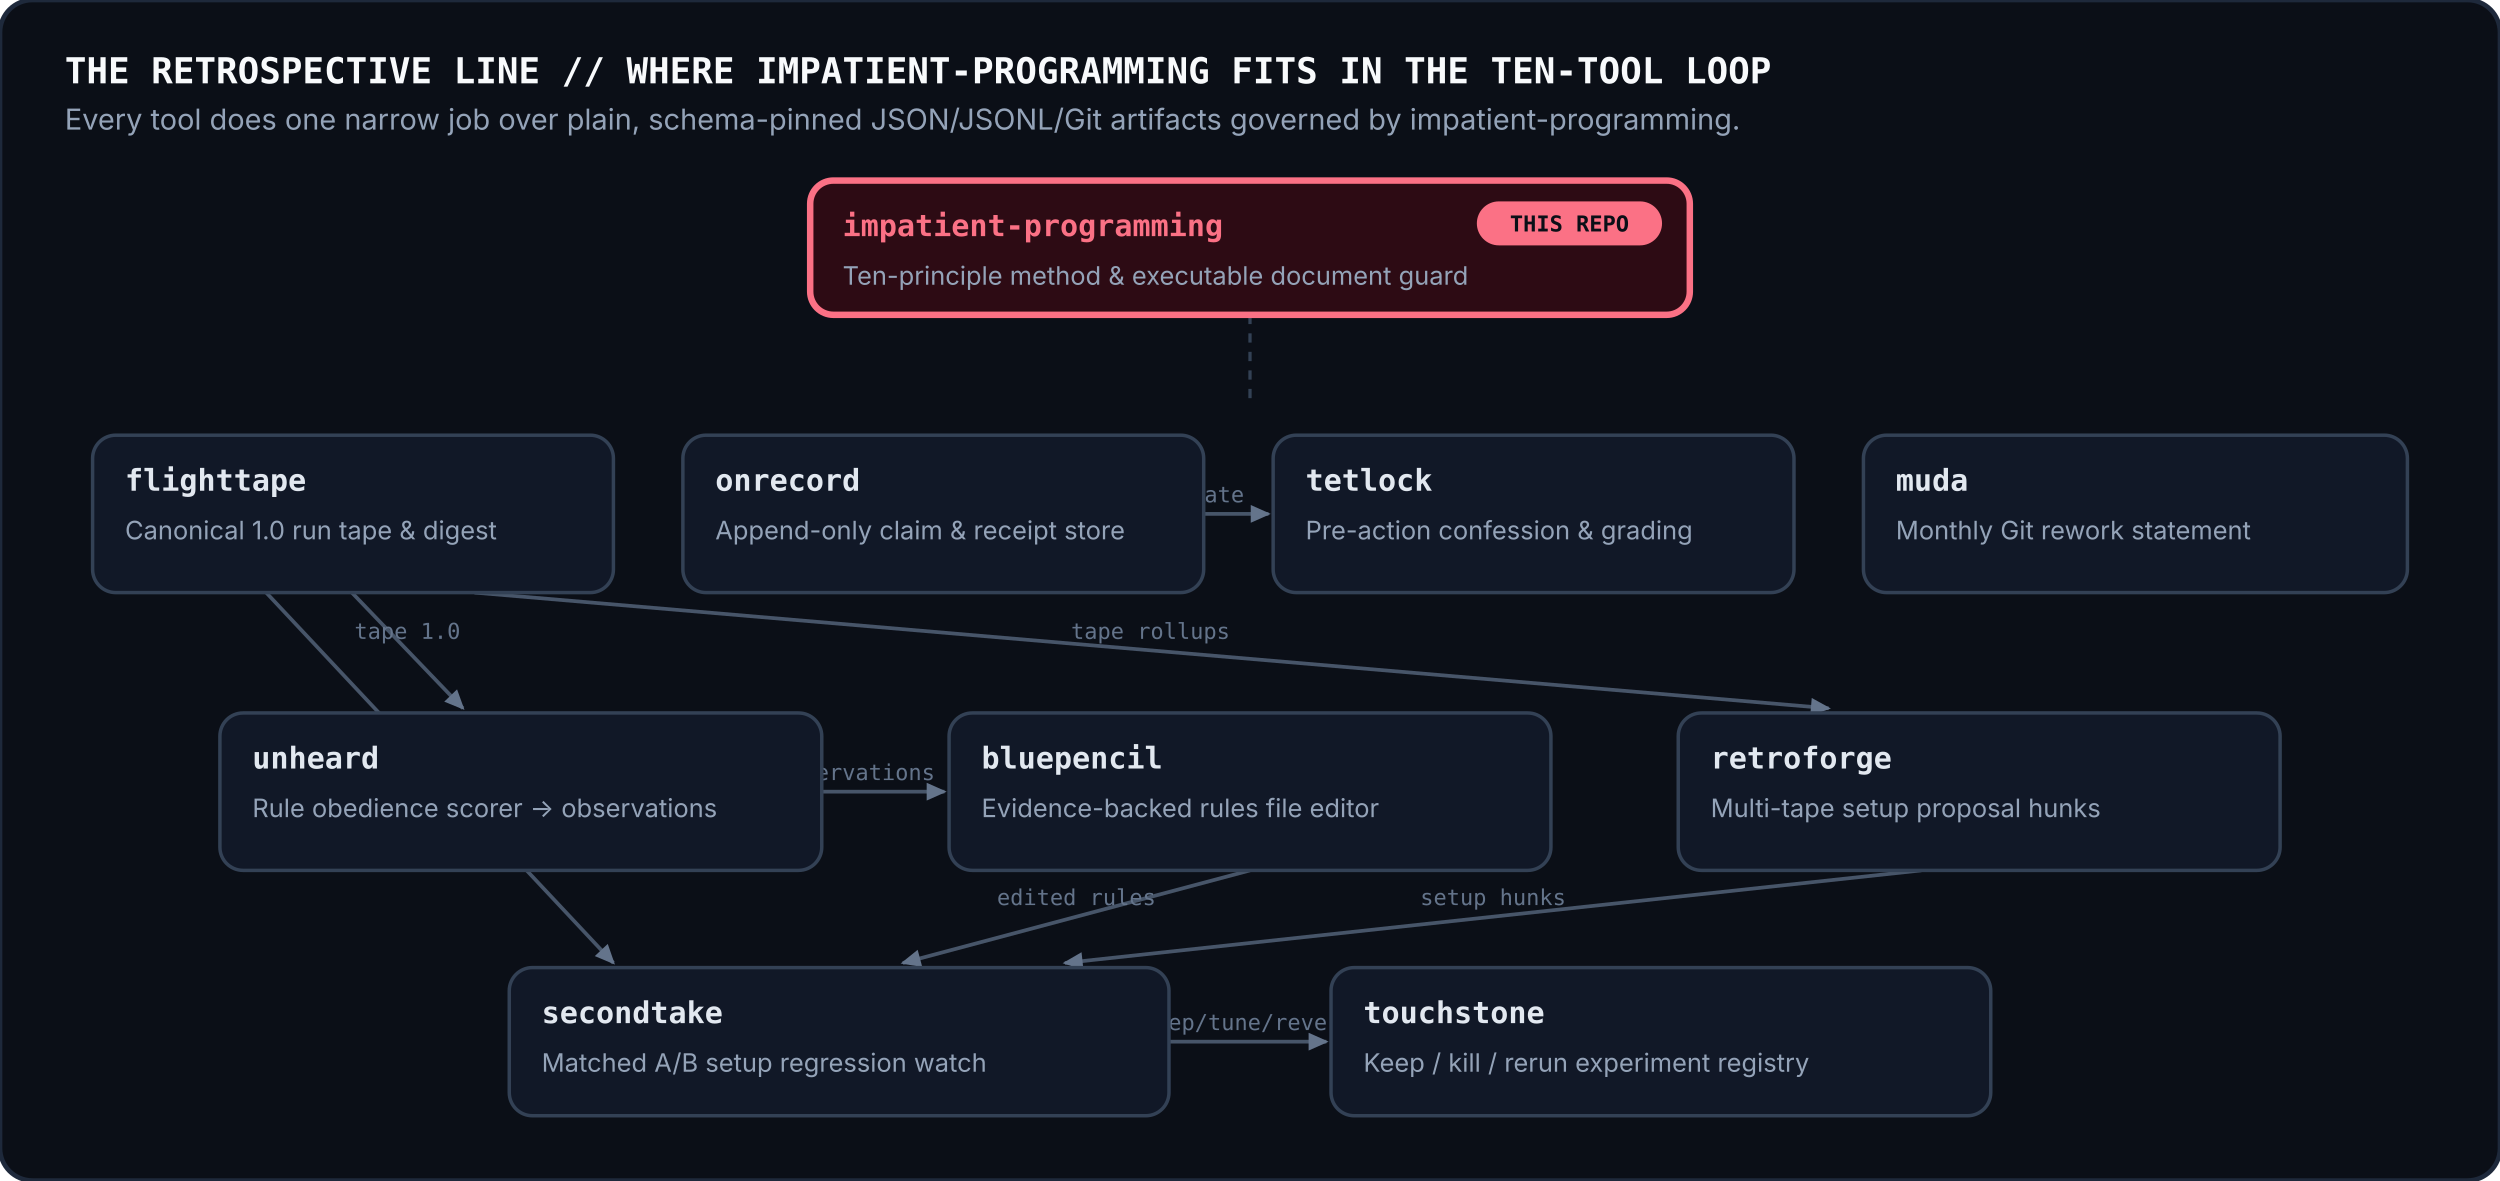
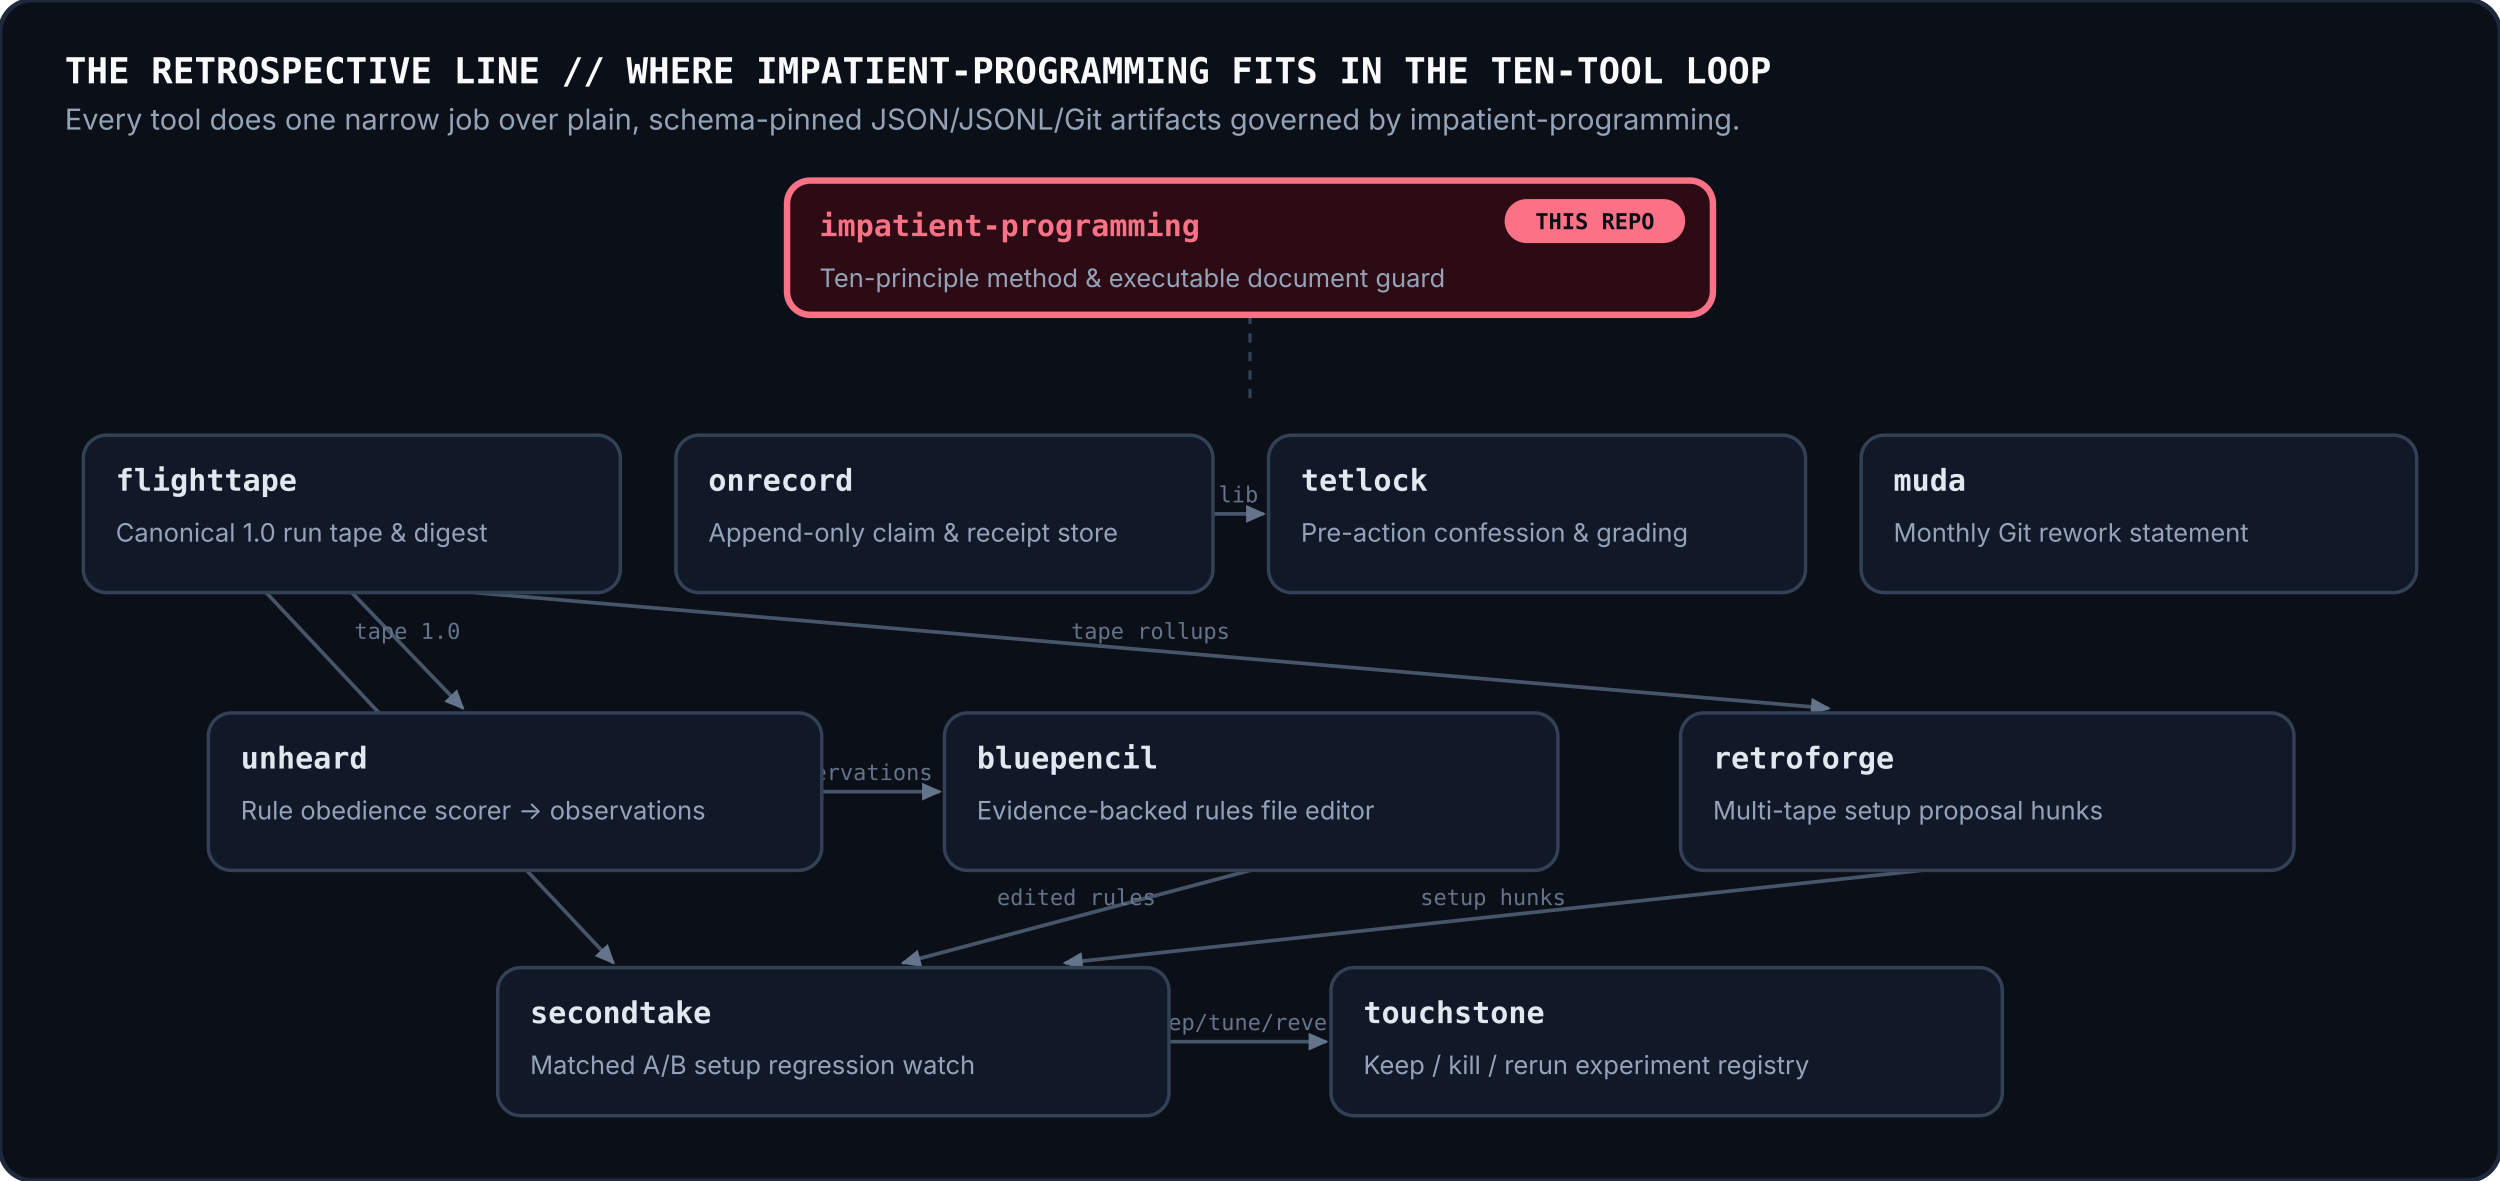
<svg xmlns="http://www.w3.org/2000/svg" viewBox="0 0 1080 510" width="1080" height="510" role="img" aria-label="Retrospective Line ten-repository architecture highlighting impatient-programming">
  <defs>
    <marker id="arcArr" viewBox="0 0 10 10" refX="8" refY="5" markerWidth="6" markerHeight="6" orient="auto-start-reverse">
      <path d="M 0 1 L 9 5 L 0 9 z" fill="#64748B" />
-     </marker>
-     <marker id="arcHi" viewBox="0 0 10 10" refX="8" refY="5" markerWidth="7" markerHeight="7" orient="auto-start-reverse">
-       <path d="M 0 1 L 9 5 L 0 9 z" fill="#FB7185" />
    </marker>
  </defs>
  <rect width="1080" height="510" rx="14" fill="#0B0F17" stroke="#1E293B" stroke-width="2" />
  <text x="28" y="36" font-family="ui-monospace, SFMono-Regular, Menlo, monospace" font-size="15.5" font-weight="700" fill="#F8FAFC">THE RETROSPECTIVE LINE  //  WHERE IMPATIENT-PROGRAMMING FITS IN THE TEN-TOOL LOOP</text>
  <text x="28" y="56" font-family="-apple-system, BlinkMacSystemFont, 'Segoe UI', sans-serif" font-size="12.5" fill="#94A3B8">Every tool does one narrow job over plain, schema-pinned JSON/JSONL/Git artifacts governed by impatient-programming.</text>
  <line x1="152" y1="256" x2="200" y2="306" stroke="#475569" stroke-width="1.6" marker-end="url(#arcArr)" />
  <text x="176" y="276" text-anchor="middle" font-family="ui-monospace, SFMono-Regular, Menlo, monospace" font-size="9.5" fill="#64748B">tape 1.0</text>
  <line x1="205" y1="256" x2="790" y2="306" stroke="#475569" stroke-width="1.6" marker-end="url(#arcArr)" />
  <text x="497" y="276" text-anchor="middle" font-family="ui-monospace, SFMono-Regular, Menlo, monospace" font-size="9.5" fill="#64748B">tape rollups</text>
  <line x1="115" y1="256" x2="265" y2="416" stroke="#475569" stroke-width="1.6" marker-end="url(#arcArr)" />
  <text x="190" y="331" text-anchor="middle" font-family="ui-monospace, SFMono-Regular, Menlo, monospace" font-size="9.5" fill="#64748B">before/after tapes</text>
-   <line x1="355" y1="342" x2="408" y2="342" stroke="#475569" stroke-width="1.6" marker-end="url(#arcArr)" />
-   <text x="381" y="337" text-anchor="middle" font-family="ui-monospace, SFMono-Regular, Menlo, monospace" font-size="9.5" fill="#64748B">observations 1.0</text>
+   <line x1="355" y1="342" x2="406" y2="342" stroke="#475569" stroke-width="1.6" marker-end="url(#arcArr)" />
+   <text x="380" y="337" text-anchor="middle" font-family="ui-monospace, SFMono-Regular, Menlo, monospace" font-size="9.5" fill="#64748B">observations 1.0</text>
  <line x1="540" y1="376" x2="390" y2="416" stroke="#475569" stroke-width="1.6" marker-end="url(#arcArr)" />
  <text x="465" y="391" text-anchor="middle" font-family="ui-monospace, SFMono-Regular, Menlo, monospace" font-size="9.5" fill="#64748B">edited rules</text>
  <line x1="830" y1="376" x2="460" y2="416" stroke="#475569" stroke-width="1.6" marker-end="url(#arcArr)" />
  <text x="645" y="391" text-anchor="middle" font-family="ui-monospace, SFMono-Regular, Menlo, monospace" font-size="9.5" fill="#64748B">setup hunks</text>
  <line x1="505" y1="450" x2="573" y2="450" stroke="#475569" stroke-width="1.6" marker-end="url(#arcArr)" />
  <text x="539" y="445" text-anchor="middle" font-family="ui-monospace, SFMono-Regular, Menlo, monospace" font-size="9.5" fill="#64748B">keep/tune/revert</text>
-   <line x1="465" y1="222" x2="548" y2="222" stroke="#475569" stroke-width="1.6" marker-end="url(#arcArr)" />
-   <text x="506" y="217" text-anchor="middle" font-family="ui-monospace, SFMono-Regular, Menlo, monospace" font-size="9.5" fill="#64748B">claim crate</text>
+   <line x1="524" y1="222" x2="546" y2="222" stroke="#475569" stroke-width="1.6" marker-end="url(#arcArr)" />
+   <text x="535" y="217" text-anchor="middle" font-family="ui-monospace, SFMono-Regular, Menlo, monospace" font-size="9.5" fill="#64748B">lib</text>
  <line x1="540" y1="136" x2="540" y2="174" stroke="#334155" stroke-width="1.4" stroke-dasharray="4 4" />
-   <rect x="350" y="78" width="380" height="58" rx="10" fill="#2D0B14" stroke="#FB7185" stroke-width="2.8" />
-   <text x="364" y="102" font-family="ui-monospace, SFMono-Regular, Menlo, monospace" font-size="13" font-weight="700" fill="#FB7185">impatient-programming</text>
-   <rect x="638" y="87" width="80" height="19" rx="9.5" fill="#FB7185" />
-   <text x="678" y="100" text-anchor="middle" font-family="ui-monospace, SFMono-Regular, Menlo, monospace" font-size="9.5" font-weight="700" fill="#0B0F17">THIS REPO</text>
-   <text x="364" y="123" font-family="-apple-system, BlinkMacSystemFont, 'Segoe UI', sans-serif" font-size="11" fill="#94A3B8">Ten-principle method &amp; executable document guard</text>
-   <rect x="40" y="188" width="225" height="68" rx="10" fill="#111827" stroke="#334155" stroke-width="1.5" />
-   <text x="54" y="212" font-family="ui-monospace, SFMono-Regular, Menlo, monospace" font-size="13" font-weight="700" fill="#E2E8F0">flighttape</text>
-   <text x="54" y="233" font-family="-apple-system, BlinkMacSystemFont, 'Segoe UI', sans-serif" font-size="11" fill="#94A3B8">Canonical 1.0 run tape &amp; digest</text>
-   <rect x="295" y="188" width="225" height="68" rx="10" fill="#111827" stroke="#334155" stroke-width="1.5" />
-   <text x="309" y="212" font-family="ui-monospace, SFMono-Regular, Menlo, monospace" font-size="13" font-weight="700" fill="#E2E8F0">onrecord</text>
-   <text x="309" y="233" font-family="-apple-system, BlinkMacSystemFont, 'Segoe UI', sans-serif" font-size="11" fill="#94A3B8">Append-only claim &amp; receipt store</text>
-   <rect x="550" y="188" width="225" height="68" rx="10" fill="#111827" stroke="#334155" stroke-width="1.5" />
-   <text x="564" y="212" font-family="ui-monospace, SFMono-Regular, Menlo, monospace" font-size="13" font-weight="700" fill="#E2E8F0">tetlock</text>
-   <text x="564" y="233" font-family="-apple-system, BlinkMacSystemFont, 'Segoe UI', sans-serif" font-size="11" fill="#94A3B8">Pre-action confession &amp; grading</text>
-   <rect x="805" y="188" width="235" height="68" rx="10" fill="#111827" stroke="#334155" stroke-width="1.5" />
-   <text x="819" y="212" font-family="ui-monospace, SFMono-Regular, Menlo, monospace" font-size="13" font-weight="700" fill="#E2E8F0">muda</text>
-   <text x="819" y="233" font-family="-apple-system, BlinkMacSystemFont, 'Segoe UI', sans-serif" font-size="11" fill="#94A3B8">Monthly Git rework statement</text>
-   <rect x="95" y="308" width="260" height="68" rx="10" fill="#111827" stroke="#334155" stroke-width="1.5" />
-   <text x="109" y="332" font-family="ui-monospace, SFMono-Regular, Menlo, monospace" font-size="13" font-weight="700" fill="#E2E8F0">unheard</text>
-   <text x="109" y="353" font-family="-apple-system, BlinkMacSystemFont, 'Segoe UI', sans-serif" font-size="11" fill="#94A3B8">Rule obedience scorer -&gt; observations</text>
-   <rect x="410" y="308" width="260" height="68" rx="10" fill="#111827" stroke="#334155" stroke-width="1.5" />
-   <text x="424" y="332" font-family="ui-monospace, SFMono-Regular, Menlo, monospace" font-size="13" font-weight="700" fill="#E2E8F0">bluepencil</text>
-   <text x="424" y="353" font-family="-apple-system, BlinkMacSystemFont, 'Segoe UI', sans-serif" font-size="11" fill="#94A3B8">Evidence-backed rules file editor</text>
-   <rect x="725" y="308" width="260" height="68" rx="10" fill="#111827" stroke="#334155" stroke-width="1.5" />
-   <text x="739" y="332" font-family="ui-monospace, SFMono-Regular, Menlo, monospace" font-size="13" font-weight="700" fill="#E2E8F0">retroforge</text>
-   <text x="739" y="353" font-family="-apple-system, BlinkMacSystemFont, 'Segoe UI', sans-serif" font-size="11" fill="#94A3B8">Multi-tape setup proposal hunks</text>
-   <rect x="220" y="418" width="285" height="64" rx="10" fill="#111827" stroke="#334155" stroke-width="1.5" />
-   <text x="234" y="442" font-family="ui-monospace, SFMono-Regular, Menlo, monospace" font-size="13" font-weight="700" fill="#E2E8F0">secondtake</text>
-   <text x="234" y="463" font-family="-apple-system, BlinkMacSystemFont, 'Segoe UI', sans-serif" font-size="11" fill="#94A3B8">Matched A/B setup regression watch</text>
-   <rect x="575" y="418" width="285" height="64" rx="10" fill="#111827" stroke="#334155" stroke-width="1.5" />
+   <rect x="340" y="78" width="400" height="58" rx="10" fill="#2D0B14" stroke="#FB7185" stroke-width="2.8" />
+   <text x="354" y="102" font-family="ui-monospace, SFMono-Regular, Menlo, monospace" font-size="13" font-weight="700" fill="#FB7185">impatient-programming</text>
+   <rect x="650" y="86" width="78" height="19" rx="9.5" fill="#FB7185" />
+   <text x="689" y="99" text-anchor="middle" font-family="ui-monospace, SFMono-Regular, Menlo, monospace" font-size="9.5" font-weight="700" fill="#0B0F17">THIS REPO</text>
+   <text x="354" y="124" font-family="-apple-system, BlinkMacSystemFont, 'Segoe UI', sans-serif" font-size="11" fill="#94A3B8">Ten-principle method &amp; executable document guard</text>
+   <rect x="36" y="188" width="232" height="68" rx="10" fill="#111827" stroke="#334155" stroke-width="1.5" />
+   <text x="50" y="212" font-family="ui-monospace, SFMono-Regular, Menlo, monospace" font-size="13" font-weight="700" fill="#E2E8F0">flighttape</text>
+   <text x="50" y="234" font-family="-apple-system, BlinkMacSystemFont, 'Segoe UI', sans-serif" font-size="11" fill="#94A3B8">Canonical 1.0 run tape &amp; digest</text>
+   <rect x="292" y="188" width="232" height="68" rx="10" fill="#111827" stroke="#334155" stroke-width="1.5" />
+   <text x="306" y="212" font-family="ui-monospace, SFMono-Regular, Menlo, monospace" font-size="13" font-weight="700" fill="#E2E8F0">onrecord</text>
+   <text x="306" y="234" font-family="-apple-system, BlinkMacSystemFont, 'Segoe UI', sans-serif" font-size="11" fill="#94A3B8">Append-only claim &amp; receipt store</text>
+   <rect x="548" y="188" width="232" height="68" rx="10" fill="#111827" stroke="#334155" stroke-width="1.5" />
+   <text x="562" y="212" font-family="ui-monospace, SFMono-Regular, Menlo, monospace" font-size="13" font-weight="700" fill="#E2E8F0">tetlock</text>
+   <text x="562" y="234" font-family="-apple-system, BlinkMacSystemFont, 'Segoe UI', sans-serif" font-size="11" fill="#94A3B8">Pre-action confession &amp; grading</text>
+   <rect x="804" y="188" width="240" height="68" rx="10" fill="#111827" stroke="#334155" stroke-width="1.5" />
+   <text x="818" y="212" font-family="ui-monospace, SFMono-Regular, Menlo, monospace" font-size="13" font-weight="700" fill="#E2E8F0">muda</text>
+   <text x="818" y="234" font-family="-apple-system, BlinkMacSystemFont, 'Segoe UI', sans-serif" font-size="11" fill="#94A3B8">Monthly Git rework statement</text>
+   <rect x="90" y="308" width="265" height="68" rx="10" fill="#111827" stroke="#334155" stroke-width="1.5" />
+   <text x="104" y="332" font-family="ui-monospace, SFMono-Regular, Menlo, monospace" font-size="13" font-weight="700" fill="#E2E8F0">unheard</text>
+   <text x="104" y="354" font-family="-apple-system, BlinkMacSystemFont, 'Segoe UI', sans-serif" font-size="11" fill="#94A3B8">Rule obedience scorer -&gt; observations</text>
+   <rect x="408" y="308" width="265" height="68" rx="10" fill="#111827" stroke="#334155" stroke-width="1.5" />
+   <text x="422" y="332" font-family="ui-monospace, SFMono-Regular, Menlo, monospace" font-size="13" font-weight="700" fill="#E2E8F0">bluepencil</text>
+   <text x="422" y="354" font-family="-apple-system, BlinkMacSystemFont, 'Segoe UI', sans-serif" font-size="11" fill="#94A3B8">Evidence-backed rules file editor</text>
+   <rect x="726" y="308" width="265" height="68" rx="10" fill="#111827" stroke="#334155" stroke-width="1.5" />
+   <text x="740" y="332" font-family="ui-monospace, SFMono-Regular, Menlo, monospace" font-size="13" font-weight="700" fill="#E2E8F0">retroforge</text>
+   <text x="740" y="354" font-family="-apple-system, BlinkMacSystemFont, 'Segoe UI', sans-serif" font-size="11" fill="#94A3B8">Multi-tape setup proposal hunks</text>
+   <rect x="215" y="418" width="290" height="64" rx="10" fill="#111827" stroke="#334155" stroke-width="1.5" />
+   <text x="229" y="442" font-family="ui-monospace, SFMono-Regular, Menlo, monospace" font-size="13" font-weight="700" fill="#E2E8F0">secondtake</text>
+   <text x="229" y="464" font-family="-apple-system, BlinkMacSystemFont, 'Segoe UI', sans-serif" font-size="11" fill="#94A3B8">Matched A/B setup regression watch</text>
+   <rect x="575" y="418" width="290" height="64" rx="10" fill="#111827" stroke="#334155" stroke-width="1.5" />
  <text x="589" y="442" font-family="ui-monospace, SFMono-Regular, Menlo, monospace" font-size="13" font-weight="700" fill="#E2E8F0">touchstone</text>
-   <text x="589" y="463" font-family="-apple-system, BlinkMacSystemFont, 'Segoe UI', sans-serif" font-size="11" fill="#94A3B8">Keep / kill / rerun experiment registry</text>
+   <text x="589" y="464" font-family="-apple-system, BlinkMacSystemFont, 'Segoe UI', sans-serif" font-size="11" fill="#94A3B8">Keep / kill / rerun experiment registry</text>
</svg>
